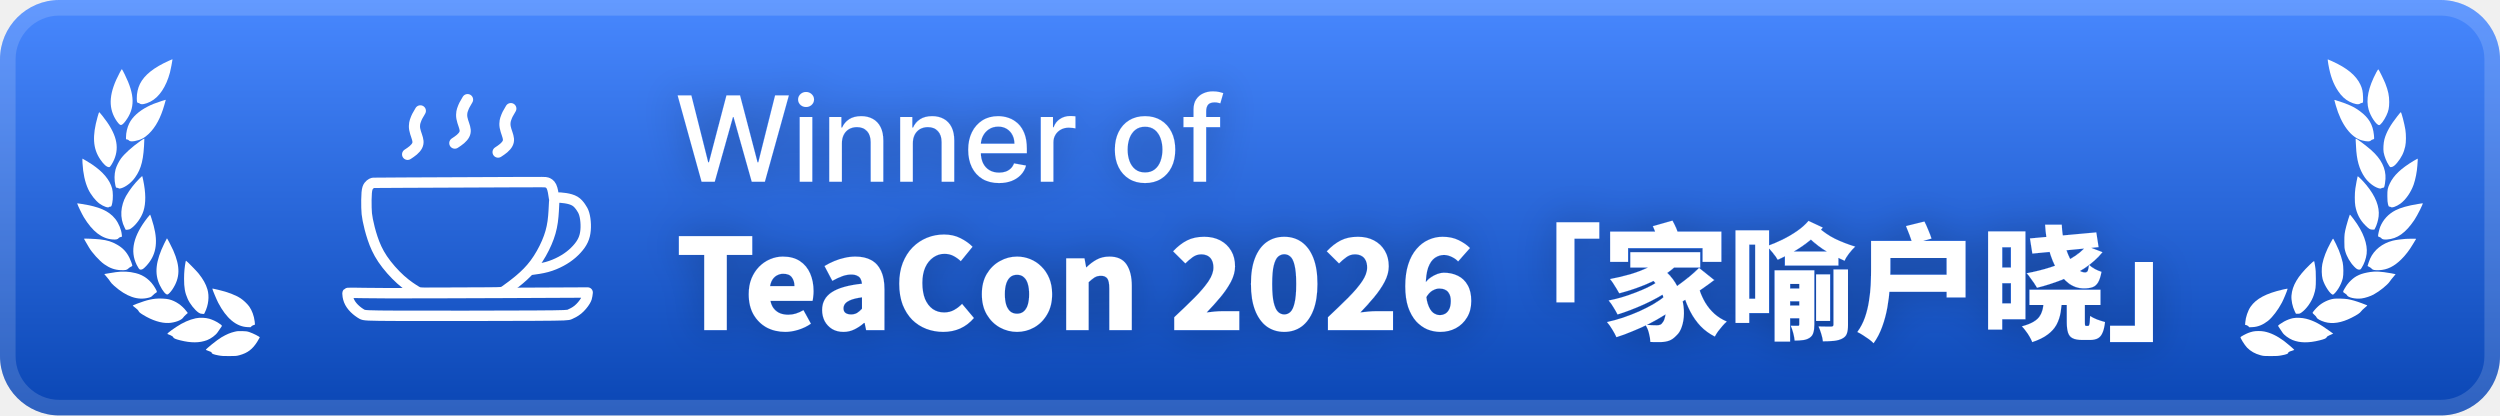
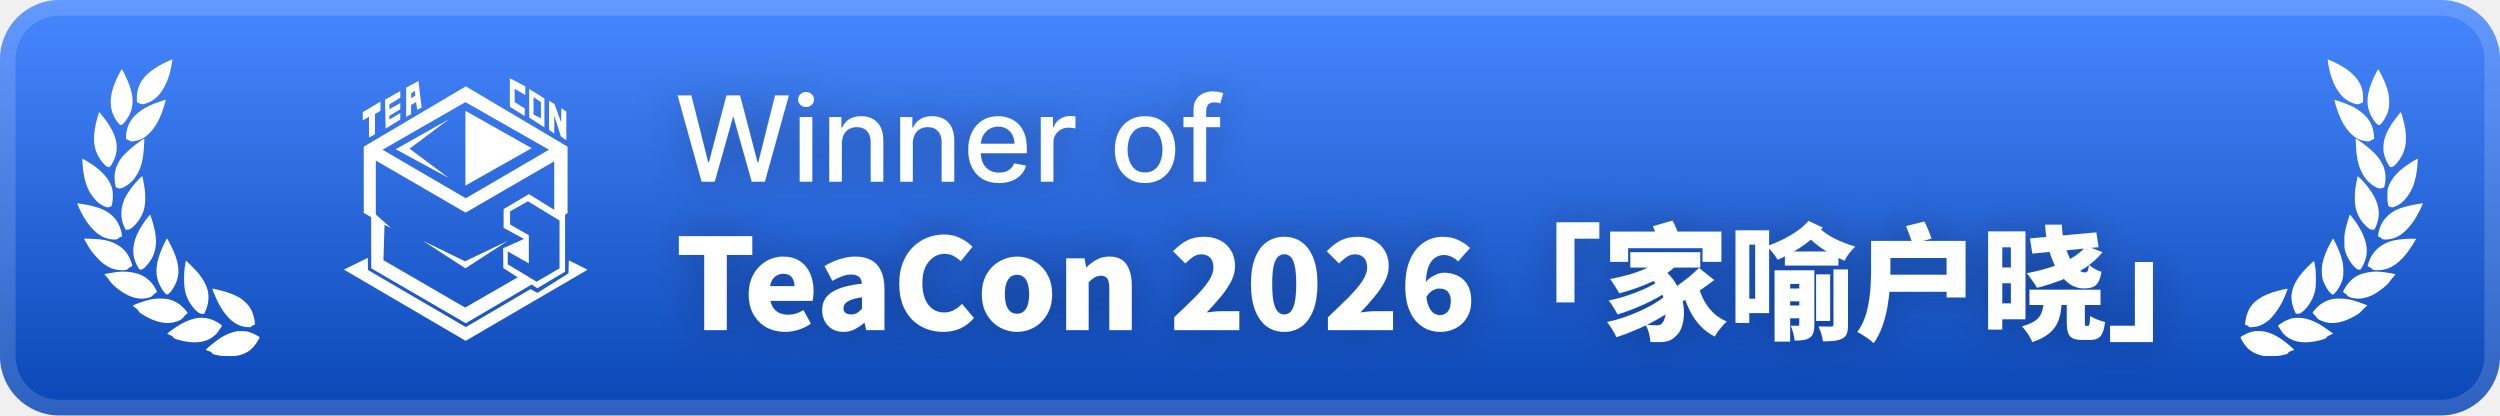
<svg xmlns="http://www.w3.org/2000/svg" width="337" height="56" viewBox="0 0 337 56" fill="none">
  <rect width="337" height="56" rx="8" fill="url(#paint0_linear_18_646)" />
  <rect x="1.05" y="1.05" width="334.9" height="53.9" rx="6.95" stroke="white" stroke-opacity="0.15" stroke-width="2.1" />
  <path d="M22.783 8.183C20.728 9.104 19.471 10.106 18.87 11.3C18.588 11.862 18.43 12.583 18.439 13.252C18.448 13.768 18.473 13.853 18.627 13.87C18.695 13.879 18.797 13.921 18.853 13.968C19.066 14.134 19.624 14.032 20.272 13.704C21.444 13.116 22.399 11.696 22.907 9.786C23.005 9.415 23.252 8.149 23.252 8.013C23.252 7.979 23.184 8.004 22.783 8.183Z" fill="white" />
  <path d="M16.137 9.799C14.73 12.438 14.551 14.348 15.561 16.053C15.809 16.471 16.099 16.812 16.244 16.846C16.401 16.888 16.619 16.722 16.913 16.326C18.226 14.578 18.196 12.805 16.802 10.008C16.614 9.629 16.444 9.317 16.427 9.317C16.41 9.317 16.278 9.535 16.137 9.799Z" fill="white" />
  <path d="M21.768 13.623C20.907 13.9 20.447 14.088 19.884 14.377C18.72 14.979 17.859 15.759 17.433 16.607C17.156 17.157 16.985 17.882 16.985 18.504V18.773L17.139 18.798C17.22 18.815 17.322 18.866 17.36 18.913C17.488 19.058 17.714 19.092 18.136 19.02C18.938 18.879 19.471 18.606 20.067 18.027C20.984 17.14 21.662 15.874 22.148 14.169C22.242 13.832 22.327 13.533 22.335 13.504C22.361 13.435 22.365 13.431 21.768 13.623Z" fill="white" />
  <path d="M13.157 15.742C12.415 18.355 12.522 20.034 13.52 21.497C13.976 22.17 14.389 22.532 14.696 22.532C14.794 22.532 14.845 22.481 15.012 22.221C15.123 22.055 15.289 21.744 15.378 21.535C16.15 19.749 15.681 17.971 13.831 15.648C13.596 15.354 13.387 15.115 13.37 15.115C13.349 15.115 13.251 15.396 13.157 15.742Z" fill="white" />
  <path d="M18.925 19.003C17.77 19.83 16.794 20.712 16.312 21.36C16.03 21.74 15.69 22.417 15.579 22.831C15.4 23.496 15.395 24.272 15.557 25.001C15.621 25.274 15.638 25.303 15.728 25.303C15.788 25.303 15.898 25.333 15.975 25.372C16.107 25.436 16.141 25.436 16.35 25.372C16.956 25.193 17.719 24.609 18.188 23.952C19.07 22.729 19.377 21.467 19.458 18.726C19.458 18.649 19.322 18.721 18.925 19.003Z" fill="white" />
  <path d="M11.12 21.966C11.192 23.351 11.452 24.557 11.887 25.495C12.232 26.237 12.884 27.068 13.426 27.456C13.954 27.836 14.607 28.062 14.705 27.904C14.717 27.878 14.786 27.861 14.854 27.861C15.007 27.861 15.037 27.81 15.135 27.35C15.25 26.817 15.238 25.87 15.114 25.41C14.803 24.255 13.895 23.168 12.399 22.157C12.079 21.944 11.149 21.381 11.115 21.381C11.102 21.381 11.102 21.646 11.12 21.966Z" fill="white" />
  <path d="M18.793 24.076C18.021 24.869 17.531 25.508 16.994 26.412C16.649 26.996 16.393 27.853 16.359 28.552C16.32 29.315 16.465 30.023 16.802 30.692L16.947 30.982L17.199 30.965C17.386 30.952 17.493 30.913 17.629 30.82C18.35 30.325 19.061 29.332 19.343 28.432C19.675 27.375 19.663 25.99 19.3 24.267C19.241 23.969 19.177 23.726 19.164 23.726C19.147 23.726 18.98 23.884 18.793 24.076Z" fill="white" />
  <path d="M10.433 27.495C10.476 27.682 11.06 28.889 11.294 29.272C12.475 31.216 13.737 32.184 15.22 32.282C15.66 32.312 15.886 32.256 15.988 32.103C16.022 32.047 16.133 31.983 16.248 31.954L16.444 31.898L16.414 31.613C16.354 30.943 15.992 30.082 15.536 29.507C14.671 28.424 13.375 27.853 10.941 27.482L10.412 27.405L10.433 27.495Z" fill="white" />
  <path d="M19.88 29.345C17.974 31.787 17.505 33.834 18.422 35.697C18.507 35.867 18.631 36.084 18.695 36.174C18.801 36.319 18.844 36.344 18.972 36.344C19.189 36.344 19.317 36.264 19.68 35.884C21.018 34.482 21.342 32.785 20.715 30.423C20.553 29.826 20.268 28.927 20.234 28.927C20.217 28.927 20.059 29.114 19.88 29.345Z" fill="white" />
  <path d="M22.169 32.772C20.976 35.198 20.788 36.899 21.547 38.455C21.922 39.23 22.361 39.755 22.583 39.695C22.715 39.661 22.996 39.371 23.226 39.034C24.288 37.449 24.322 35.961 23.35 33.744C23.141 33.267 22.544 32.124 22.506 32.124C22.497 32.124 22.348 32.418 22.169 32.772Z" fill="white" />
  <path d="M11.316 32.18C11.316 32.192 11.427 32.393 11.567 32.623C11.704 32.853 11.895 33.181 11.993 33.352C12.399 34.051 13.409 35.168 14.044 35.615C14.786 36.14 15.468 36.383 16.282 36.417C16.9 36.443 17.117 36.396 17.305 36.195C17.373 36.114 17.527 36.012 17.638 35.965C17.748 35.918 17.838 35.85 17.838 35.82C17.838 35.697 17.612 35.078 17.454 34.759C17.049 33.944 16.563 33.429 15.783 32.981C15.071 32.572 14.47 32.384 13.511 32.273C12.94 32.205 11.316 32.133 11.316 32.18Z" fill="white" />
  <path d="M25.025 35.266C24.885 35.965 24.816 36.69 24.812 37.559C24.808 38.783 24.931 39.469 25.302 40.296C25.601 40.965 26.266 41.801 26.769 42.142C26.939 42.261 27.033 42.291 27.246 42.304L27.511 42.321L27.613 42.117C28.103 41.145 28.239 39.942 27.962 39.009C27.749 38.288 27.387 37.64 26.76 36.856C26.483 36.507 25.145 35.151 25.081 35.151C25.064 35.151 25.038 35.202 25.025 35.266Z" fill="white" />
  <path d="M15.621 36.685C15.327 36.728 14.862 36.801 14.581 36.852C14.304 36.899 14.069 36.941 14.057 36.941C14.048 36.941 14.197 37.12 14.389 37.338C14.581 37.555 14.79 37.828 14.854 37.947C14.926 38.08 15.127 38.297 15.391 38.531C17.041 39.994 18.571 40.518 20.033 40.13C20.345 40.049 20.396 40.019 20.609 39.802C20.737 39.67 20.916 39.525 21.005 39.478C21.201 39.375 21.197 39.333 20.946 38.885C20.336 37.807 19.424 37.095 18.307 36.822C17.378 36.592 16.559 36.553 15.621 36.685Z" fill="white" />
  <path d="M28.623 38.919C28.623 39.022 29.203 40.407 29.412 40.808C30.503 42.905 31.842 44.022 33.338 44.094L33.769 44.112L33.901 43.984C33.978 43.911 34.105 43.839 34.186 43.822C34.267 43.809 34.348 43.779 34.357 43.758C34.37 43.741 34.357 43.545 34.331 43.327C34.242 42.581 33.969 41.844 33.594 41.315C33.359 40.983 32.818 40.467 32.46 40.232C31.765 39.772 30.712 39.367 29.433 39.069C28.709 38.902 28.623 38.885 28.623 38.919Z" fill="white" />
  <path d="M20.963 40.266C20.451 40.322 19.978 40.424 19.394 40.612C18.742 40.821 17.906 41.145 17.893 41.191C17.889 41.209 18.051 41.349 18.252 41.498C18.477 41.669 18.639 41.827 18.669 41.903C18.742 42.078 18.857 42.176 19.27 42.432C20.507 43.195 21.739 43.587 22.762 43.536C23.567 43.493 24.467 43.161 24.68 42.824C24.735 42.739 24.897 42.56 25.047 42.428L25.315 42.193L25.136 41.959C24.531 41.157 23.665 40.569 22.779 40.352C22.361 40.249 21.496 40.211 20.963 40.266Z" fill="white" />
  <path d="M26.385 42.905C25.524 43.089 24.659 43.472 23.75 44.078C22.77 44.734 22.408 45.041 22.617 45.041C22.642 45.041 22.8 45.105 22.975 45.186C23.201 45.288 23.303 45.365 23.341 45.45C23.422 45.616 23.614 45.702 24.296 45.876C25.754 46.243 26.884 46.234 27.903 45.855C28.431 45.655 29.079 45.177 29.331 44.798C29.42 44.666 29.595 44.414 29.719 44.235C29.987 43.864 30 43.907 29.497 43.57C29.096 43.302 28.678 43.11 28.218 42.969C27.698 42.816 26.948 42.79 26.385 42.905Z" fill="white" />
  <path d="M31.628 44.717C31.023 44.862 30.567 45.054 29.842 45.476C29.271 45.808 27.677 47.096 27.749 47.168C27.766 47.181 27.945 47.249 28.146 47.322C28.457 47.428 28.521 47.467 28.529 47.547C28.551 47.693 28.798 47.786 29.433 47.906C29.885 47.987 30.107 48.004 30.904 47.999C31.786 47.999 31.867 47.991 32.268 47.884C33.372 47.586 34.046 47.074 34.676 46.064C34.864 45.761 35.017 45.497 35.017 45.48C35.017 45.386 34.118 44.93 33.611 44.764C33.304 44.661 33.159 44.644 32.652 44.632C32.136 44.619 31.995 44.627 31.628 44.717Z" fill="white" />
-   <path d="M54.944 20.808C55.216 20.629 55.488 20.45 55.713 20.256C55.939 20.061 56.118 19.851 56.224 19.647C56.329 19.444 56.361 19.247 56.343 19.036C56.324 18.825 56.256 18.599 56.163 18.324C56.07 18.048 55.953 17.724 55.901 17.421C55.849 17.118 55.864 16.838 55.9 16.63C55.935 16.422 55.992 16.286 56.042 16.154C56.092 16.021 56.133 15.892 56.236 15.69C56.339 15.489 56.502 15.216 56.665 14.943" stroke="white" stroke-width="1.5" stroke-linecap="round" />
-   <path d="M67.14 20.506C67.412 20.327 67.684 20.148 67.909 19.953C68.135 19.759 68.314 19.548 68.419 19.345C68.525 19.142 68.557 18.945 68.538 18.734C68.52 18.523 68.451 18.297 68.359 18.021C68.266 17.746 68.148 17.421 68.097 17.119C68.045 16.816 68.06 16.535 68.095 16.328C68.131 16.119 68.188 15.984 68.238 15.852C68.287 15.719 68.329 15.59 68.432 15.388C68.534 15.187 68.698 14.914 68.861 14.64" stroke="white" stroke-width="1.5" stroke-linecap="round" />
-   <path d="M61.307 19.294C61.579 19.115 61.85 18.936 62.076 18.741C62.301 18.547 62.481 18.336 62.586 18.133C62.692 17.93 62.723 17.733 62.705 17.522C62.687 17.311 62.618 17.085 62.525 16.809C62.432 16.534 62.315 16.209 62.264 15.906C62.212 15.604 62.226 15.323 62.262 15.115C62.298 14.907 62.355 14.772 62.404 14.639C62.454 14.507 62.496 14.377 62.599 14.176C62.701 13.975 62.864 13.701 63.028 13.428" stroke="white" stroke-width="1.5" stroke-linecap="round" />
-   <path d="M78.891 39.432C78.565 39.434 57.682 39.544 52.279 39.523C46.877 39.502 46.839 39.402 46.839 39.554C46.839 39.706 46.877 40.11 47.026 40.497C47.175 40.884 47.435 41.255 47.77 41.585C48.104 41.915 48.498 42.195 48.791 42.356C49.084 42.517 49.268 42.555 53.849 42.57C58.431 42.584 67.409 42.574 71.941 42.55C76.474 42.527 76.561 42.489 76.815 42.375C77.07 42.261 77.493 42.071 77.894 41.743C78.295 41.416 78.675 40.95 78.886 40.594C79.098 40.238 79.128 40.063 79.163 39.836C79.198 39.609 79.206 39.535 79.217 39.431C79.217 39.431 79.217 39.431 78.891 39.432Z" stroke="white" stroke-width="1.4" stroke-linecap="round" stroke-linejoin="round" />
-   <path d="M74.69 26.733C74.603 26.12 74.516 25.507 74.338 25.141C74.16 24.774 73.891 24.656 73.71 24.596C73.528 24.537 73.434 24.536 69.588 24.553C65.742 24.569 58.145 24.603 54.317 24.62C50.489 24.637 50.43 24.639 50.359 24.645C50.288 24.652 50.205 24.663 50.088 24.725C49.971 24.786 49.821 24.897 49.697 25.063C49.574 25.229 49.48 25.443 49.432 25.978C49.384 26.513 49.382 27.365 49.398 27.987C49.413 28.609 49.447 29 49.575 29.651C49.702 30.302 49.924 31.211 50.228 32.121C50.533 33.031 50.921 33.941 51.575 34.914C52.23 35.888 53.152 36.926 54.012 37.696C54.873 38.466 55.672 38.968 56.087 39.219C56.502 39.47 56.534 39.47 58.402 39.464C60.27 39.458 63.974 39.447 65.841 39.435C67.709 39.423 67.741 39.411 68.142 39.125C68.543 38.84 69.314 38.281 70.044 37.665C70.774 37.049 71.462 36.377 72.091 35.53C72.72 34.684 73.29 33.663 73.702 32.706C74.115 31.749 74.366 30.871 74.504 29.89C74.642 28.909 74.666 27.817 74.702 27.251C74.738 26.685 74.785 26.637 75.042 26.627C75.3 26.616 75.766 26.643 76.229 26.715C76.692 26.788 77.151 26.907 77.499 27.116C77.847 27.326 78.085 27.627 78.282 27.909C78.48 28.191 78.638 28.454 78.753 28.843C78.868 29.233 78.941 29.747 78.957 30.259C78.974 30.771 78.935 31.28 78.823 31.733C78.711 32.186 78.527 32.583 78.239 32.995C77.95 33.406 77.559 33.831 77.123 34.208C76.686 34.586 76.205 34.916 75.637 35.221C75.07 35.526 74.415 35.806 73.713 35.996C73.011 36.186 72.261 36.287 71.511 36.387" stroke="white" stroke-width="1.4" stroke-linecap="round" />
+   <path d="M68.727 10.542V14.381L70.733 15.645V14.603L69.374 13.766V11.964L70.813 12.817V11.637L68.727 10.542Z" fill="white" />
+   <path d="M71.333 11.98V15.852L73.388 17.163V13.275L71.333 11.98ZM72.915 15.93L71.919 15.441V13.094L72.915 13.766V15.93Z" fill="white" />
+   <path d="M74.003 13.559V17.494L74.714 18.016V15.567L75.6 18.38L76.343 18.917V15.045L75.678 14.572L75.632 16.467L74.747 14.034L74.003 13.559Z" fill="white" />
+   <path d="M48.902 15.114L51.288 13.692V14.934L50.546 15.367V18.1L49.739 18.542V15.745L48.902 16.236V15.114Z" fill="white" />
+   <path d="M51.905 13.439L53.958 12.27V13.17L52.489 14.07V14.719L53.958 13.897V14.719L52.489 15.619V16.117L53.958 15.241V16.117L51.983 17.342L51.905 13.439Z" fill="white" />
+   <path d="M56.408 10.911L54.749 11.811V15.761L55.413 15.381V14.148L56.093 13.764L56.235 14.805L56.835 14.497L56.408 10.909V10.911ZM55.428 13.233V12.569L55.917 12.269L55.98 12.9L55.427 13.231L55.428 13.233Z" fill="white" />
+   <path d="M57.035 32.473L62.738 36.17L68.442 32.473L62.686 35.223L57.035 32.473Z" fill="white" />
+   <path d="M53.336 20.117L60.51 24.005L55.211 20.039L60.51 16.072L53.336 20.117Z" fill="white" />
+   <path d="M62.738 14.934V25.016L71.666 19.975L62.738 14.934Z" fill="white" />
+   <path d="M62.786 11.637L49.035 19.769V28.702L50.027 29.273L50.047 36.17L62.788 43.575L71.668 38.35L72.421 38.856L76.171 36.623V28.955L76.508 28.702V19.769L62.786 11.637ZM62.738 13.766L74.003 20.181L62.785 26.723L51.566 20.181L62.736 13.766H62.738ZM62.702 41.459L51.689 35.077L51.831 30.305L52.716 30.747L50.661 28.914V21.645L62.764 28.661L74.71 21.741V28.283L71.297 26.166L67.891 28.181L67.885 30.716L70.628 32.209L67.821 33.464L67.85 36.139L69.78 37.383L62.702 41.459ZM75.427 36.17L72.33 37.972L68.442 35.633V33.895L71.286 35.506V31.714L68.758 30.261V28.491L71.16 27.131L75.425 29.722V36.169L75.427 36.17Z" fill="white" />
+   <path d="M49.582 34.759L46.358 36.339L62.771 45.945L79.202 36.361L76.674 35.097L76.632 36.845L72.439 39.478L71.513 38.973L62.786 44.092L49.603 36.403L49.582 34.759Z" fill="white" />
  <g filter="url(#filter0_d_18_646)">
    <path d="M94.574 24.5L91.347 12.864H93.194L95.461 21.875H95.569L97.927 12.864H99.756L102.114 21.881H102.222L104.483 12.864H106.336L103.103 24.5H101.336L98.887 15.784H98.796L96.347 24.5H94.574ZM107.8 24.5V15.773H109.499V24.5H107.8ZM108.658 14.426C108.363 14.426 108.109 14.328 107.897 14.131C107.689 13.93 107.584 13.691 107.584 13.415C107.584 13.134 107.689 12.896 107.897 12.699C108.109 12.498 108.363 12.398 108.658 12.398C108.954 12.398 109.206 12.498 109.414 12.699C109.626 12.896 109.732 13.134 109.732 13.415C109.732 13.691 109.626 13.93 109.414 14.131C109.206 14.328 108.954 14.426 108.658 14.426ZM113.483 19.318V24.5H111.785V15.773H113.415V17.193H113.523C113.724 16.731 114.038 16.36 114.466 16.079C114.898 15.799 115.442 15.659 116.097 15.659C116.692 15.659 117.213 15.784 117.66 16.034C118.107 16.28 118.453 16.648 118.699 17.136C118.946 17.625 119.069 18.229 119.069 18.949V24.5H117.37V19.153C117.37 18.521 117.205 18.026 116.876 17.671C116.546 17.311 116.093 17.131 115.518 17.131C115.124 17.131 114.773 17.216 114.466 17.386C114.163 17.557 113.923 17.807 113.745 18.136C113.571 18.462 113.483 18.856 113.483 19.318ZM123.046 19.318V24.5H121.347V15.773H122.978V17.193H123.086C123.287 16.731 123.601 16.36 124.029 16.079C124.461 15.799 125.004 15.659 125.66 15.659C126.254 15.659 126.775 15.784 127.222 16.034C127.669 16.28 128.016 16.648 128.262 17.136C128.508 17.625 128.631 18.229 128.631 18.949V24.5H126.932V19.153C126.932 18.521 126.768 18.026 126.438 17.671C126.108 17.311 125.656 17.131 125.08 17.131C124.686 17.131 124.336 17.216 124.029 17.386C123.726 17.557 123.485 17.807 123.307 18.136C123.133 18.462 123.046 18.856 123.046 19.318ZM134.671 24.676C133.811 24.676 133.071 24.492 132.449 24.125C131.832 23.754 131.355 23.233 131.018 22.562C130.684 21.888 130.518 21.099 130.518 20.193C130.518 19.299 130.684 18.511 131.018 17.829C131.355 17.148 131.824 16.616 132.427 16.233C133.033 15.85 133.741 15.659 134.552 15.659C135.044 15.659 135.521 15.741 135.983 15.903C136.446 16.066 136.86 16.322 137.228 16.671C137.595 17.019 137.885 17.472 138.097 18.028C138.309 18.581 138.415 19.254 138.415 20.046V20.648H131.478V19.375H136.751C136.751 18.928 136.66 18.532 136.478 18.188C136.296 17.839 136.04 17.564 135.711 17.364C135.385 17.163 135.002 17.062 134.563 17.062C134.086 17.062 133.669 17.18 133.313 17.415C132.961 17.646 132.688 17.949 132.495 18.324C132.305 18.695 132.211 19.099 132.211 19.534V20.528C132.211 21.112 132.313 21.608 132.518 22.017C132.726 22.426 133.016 22.739 133.387 22.954C133.758 23.167 134.192 23.273 134.688 23.273C135.01 23.273 135.304 23.227 135.569 23.136C135.834 23.042 136.063 22.901 136.256 22.716C136.449 22.53 136.597 22.301 136.699 22.028L138.307 22.318C138.179 22.792 137.947 23.206 137.614 23.562C137.285 23.915 136.87 24.189 136.37 24.386C135.874 24.579 135.307 24.676 134.671 24.676ZM140.3 24.5V15.773H141.942V17.159H142.033C142.192 16.689 142.473 16.32 142.874 16.051C143.279 15.778 143.738 15.642 144.249 15.642C144.355 15.642 144.48 15.646 144.624 15.653C144.772 15.661 144.887 15.671 144.971 15.682V17.307C144.903 17.288 144.781 17.267 144.607 17.244C144.433 17.218 144.259 17.204 144.084 17.204C143.683 17.204 143.325 17.29 143.01 17.46C142.7 17.627 142.454 17.86 142.272 18.159C142.09 18.454 141.999 18.792 141.999 19.171V24.5H140.3ZM154.351 24.676C153.533 24.676 152.819 24.489 152.209 24.114C151.599 23.739 151.126 23.214 150.789 22.54C150.452 21.866 150.283 21.078 150.283 20.176C150.283 19.271 150.452 18.479 150.789 17.801C151.126 17.123 151.599 16.597 152.209 16.222C152.819 15.847 153.533 15.659 154.351 15.659C155.17 15.659 155.884 15.847 156.493 16.222C157.103 16.597 157.577 17.123 157.914 17.801C158.251 18.479 158.42 19.271 158.42 20.176C158.42 21.078 158.251 21.866 157.914 22.54C157.577 23.214 157.103 23.739 156.493 24.114C155.884 24.489 155.17 24.676 154.351 24.676ZM154.357 23.25C154.887 23.25 155.327 23.11 155.675 22.829C156.024 22.549 156.281 22.176 156.448 21.71C156.618 21.244 156.704 20.731 156.704 20.171C156.704 19.614 156.618 19.102 156.448 18.636C156.281 18.167 156.024 17.79 155.675 17.506C155.327 17.222 154.887 17.079 154.357 17.079C153.823 17.079 153.38 17.222 153.028 17.506C152.679 17.79 152.42 18.167 152.249 18.636C152.082 19.102 151.999 19.614 151.999 20.171C151.999 20.731 152.082 21.244 152.249 21.71C152.42 22.176 152.679 22.549 153.028 22.829C153.38 23.11 153.823 23.25 154.357 23.25ZM164.469 15.773V17.136H159.537V15.773H164.469ZM160.89 24.5V14.761C160.89 14.216 161.009 13.763 161.248 13.403C161.486 13.04 161.803 12.769 162.197 12.591C162.59 12.409 163.019 12.318 163.481 12.318C163.822 12.318 164.113 12.347 164.356 12.403C164.598 12.456 164.778 12.506 164.895 12.551L164.498 13.926C164.418 13.903 164.316 13.877 164.191 13.847C164.066 13.812 163.914 13.796 163.736 13.796C163.323 13.796 163.028 13.898 162.85 14.102C162.676 14.307 162.589 14.602 162.589 14.989V24.5H160.89Z" fill="white" />
    <path d="M94.928 44.5V34.368H91.511V31.835H101.405V34.368H97.971V44.5H94.928ZM105.858 44.738C104.929 44.738 104.09 44.54 103.342 44.143C102.605 43.735 102.016 43.151 101.574 42.392C101.143 41.633 100.928 40.72 100.928 39.655C100.928 38.873 101.053 38.17 101.302 37.547C101.563 36.924 101.908 36.391 102.339 35.949C102.781 35.507 103.274 35.173 103.818 34.946C104.373 34.708 104.94 34.589 105.518 34.589C106.447 34.589 107.218 34.793 107.83 35.201C108.442 35.609 108.901 36.164 109.207 36.867C109.513 37.57 109.666 38.363 109.666 39.247C109.666 39.519 109.649 39.774 109.615 40.012C109.592 40.25 109.564 40.431 109.53 40.556H103.852C103.943 40.998 104.101 41.355 104.328 41.627C104.555 41.899 104.832 42.103 105.161 42.239C105.49 42.364 105.858 42.426 106.266 42.426C106.617 42.426 106.957 42.375 107.286 42.273C107.615 42.171 107.955 42.018 108.306 41.814L109.309 43.633C108.81 43.984 108.249 44.256 107.626 44.449C107.014 44.642 106.425 44.738 105.858 44.738ZM103.801 38.567H107.099C107.099 38.091 106.98 37.694 106.742 37.377C106.515 37.06 106.124 36.901 105.569 36.901C105.297 36.901 105.036 36.963 104.787 37.088C104.549 37.201 104.339 37.383 104.158 37.632C103.988 37.87 103.869 38.182 103.801 38.567ZM113.698 44.738C113.109 44.738 112.599 44.608 112.168 44.347C111.738 44.075 111.403 43.718 111.165 43.276C110.939 42.823 110.825 42.33 110.825 41.797C110.825 40.777 111.25 39.984 112.1 39.417C112.95 38.839 114.316 38.448 116.197 38.244C116.175 37.983 116.112 37.762 116.01 37.581C115.908 37.388 115.75 37.247 115.534 37.156C115.33 37.054 115.064 37.003 114.735 37.003C114.35 37.003 113.953 37.077 113.545 37.224C113.137 37.371 112.69 37.581 112.202 37.853L111.148 35.864C111.579 35.603 112.015 35.382 112.457 35.201C112.911 35.008 113.375 34.861 113.851 34.759C114.327 34.646 114.815 34.589 115.313 34.589C116.152 34.589 116.86 34.748 117.438 35.065C118.016 35.382 118.458 35.87 118.764 36.527C119.07 37.173 119.223 38 119.223 39.009V44.5H116.758L116.554 43.531H116.469C116.073 43.882 115.642 44.171 115.177 44.398C114.724 44.625 114.231 44.738 113.698 44.738ZM114.735 42.392C115.041 42.392 115.308 42.324 115.534 42.188C115.761 42.052 115.982 41.865 116.197 41.627V40.08C115.574 40.159 115.075 40.273 114.701 40.42C114.339 40.567 114.078 40.737 113.919 40.93C113.772 41.123 113.698 41.332 113.698 41.559C113.698 41.842 113.789 42.052 113.97 42.188C114.163 42.324 114.418 42.392 114.735 42.392ZM127.153 44.738C126.348 44.738 125.589 44.602 124.875 44.33C124.161 44.058 123.526 43.65 122.971 43.106C122.427 42.551 121.996 41.871 121.679 41.066C121.373 40.25 121.22 39.309 121.22 38.244C121.22 37.19 121.379 36.255 121.696 35.439C122.025 34.612 122.467 33.915 123.022 33.348C123.589 32.781 124.235 32.351 124.96 32.056C125.685 31.761 126.45 31.614 127.255 31.614C128.082 31.614 128.819 31.778 129.465 32.107C130.122 32.436 130.666 32.821 131.097 33.263L129.516 35.201C129.199 34.906 128.864 34.668 128.513 34.487C128.162 34.306 127.759 34.215 127.306 34.215C126.762 34.215 126.263 34.374 125.81 34.691C125.357 34.997 124.994 35.445 124.722 36.034C124.461 36.612 124.331 37.315 124.331 38.142C124.331 38.981 124.45 39.7 124.688 40.301C124.937 40.89 125.283 41.344 125.725 41.661C126.167 41.967 126.683 42.12 127.272 42.12C127.782 42.12 128.235 42.007 128.632 41.78C129.04 41.553 129.391 41.281 129.686 40.964L131.284 42.868C130.751 43.491 130.134 43.962 129.431 44.279C128.74 44.585 127.98 44.738 127.153 44.738ZM137.098 44.738C136.282 44.738 135.511 44.54 134.786 44.143C134.06 43.735 133.471 43.151 133.018 42.392C132.576 41.633 132.355 40.72 132.355 39.655C132.355 38.59 132.576 37.683 133.018 36.935C133.471 36.176 134.06 35.598 134.786 35.201C135.511 34.793 136.282 34.589 137.098 34.589C137.71 34.589 138.299 34.702 138.866 34.929C139.432 35.156 139.937 35.49 140.379 35.932C140.821 36.363 141.172 36.89 141.433 37.513C141.693 38.136 141.824 38.85 141.824 39.655C141.824 40.72 141.597 41.633 141.144 42.392C140.702 43.151 140.118 43.735 139.393 44.143C138.679 44.54 137.914 44.738 137.098 44.738ZM137.098 42.29C137.472 42.29 137.778 42.182 138.016 41.967C138.265 41.752 138.446 41.446 138.56 41.049C138.673 40.652 138.73 40.188 138.73 39.655C138.73 39.122 138.673 38.663 138.56 38.278C138.446 37.881 138.265 37.575 138.016 37.36C137.778 37.145 137.472 37.037 137.098 37.037C136.724 37.037 136.412 37.145 136.163 37.36C135.925 37.575 135.743 37.881 135.619 38.278C135.505 38.663 135.449 39.122 135.449 39.655C135.449 40.188 135.505 40.652 135.619 41.049C135.743 41.446 135.925 41.752 136.163 41.967C136.412 42.182 136.724 42.29 137.098 42.29ZM143.723 44.5V34.827H146.188L146.409 36.034H146.46C146.857 35.637 147.304 35.297 147.803 35.014C148.313 34.731 148.897 34.589 149.554 34.589C150.608 34.589 151.373 34.94 151.849 35.643C152.325 36.346 152.563 37.303 152.563 38.516V44.5H149.537V38.89C149.537 38.221 149.446 37.768 149.265 37.53C149.084 37.292 148.8 37.173 148.415 37.173C148.075 37.173 147.786 37.247 147.548 37.394C147.31 37.541 147.044 37.757 146.749 38.04V44.5H143.723ZM158.287 44.5V42.766C159.307 41.814 160.214 40.941 161.007 40.148C161.812 39.343 162.441 38.607 162.894 37.938C163.348 37.269 163.574 36.646 163.574 36.068C163.574 35.671 163.506 35.343 163.37 35.082C163.246 34.821 163.059 34.623 162.809 34.487C162.56 34.351 162.265 34.283 161.925 34.283C161.495 34.283 161.104 34.413 160.752 34.674C160.412 34.923 160.089 35.201 159.783 35.507L158.134 33.875C158.758 33.218 159.387 32.73 160.021 32.413C160.667 32.084 161.438 31.92 162.333 31.92C163.149 31.92 163.869 32.084 164.492 32.413C165.116 32.742 165.603 33.206 165.954 33.807C166.306 34.396 166.481 35.093 166.481 35.898C166.481 36.578 166.294 37.275 165.92 37.989C165.546 38.692 165.065 39.394 164.475 40.097C163.897 40.788 163.291 41.463 162.656 42.12C162.974 42.075 163.325 42.035 163.71 42.001C164.107 41.967 164.447 41.95 164.73 41.95H167.059V44.5H158.287ZM173.118 44.738C172.222 44.738 171.435 44.494 170.755 44.007C170.086 43.508 169.565 42.783 169.191 41.831C168.817 40.868 168.63 39.683 168.63 38.278C168.63 36.873 168.817 35.7 169.191 34.759C169.565 33.818 170.086 33.11 170.755 32.634C171.435 32.158 172.222 31.92 173.118 31.92C174.013 31.92 174.795 32.158 175.464 32.634C176.132 33.11 176.654 33.818 177.028 34.759C177.402 35.7 177.589 36.873 177.589 38.278C177.589 39.683 177.402 40.868 177.028 41.831C176.654 42.783 176.132 43.508 175.464 44.007C174.795 44.494 174.013 44.738 173.118 44.738ZM173.118 42.392C173.424 42.392 173.696 42.284 173.934 42.069C174.183 41.842 174.376 41.434 174.512 40.845C174.659 40.244 174.733 39.389 174.733 38.278C174.733 37.167 174.659 36.323 174.512 35.745C174.376 35.167 174.183 34.776 173.934 34.572C173.696 34.368 173.424 34.266 173.118 34.266C172.823 34.266 172.551 34.368 172.302 34.572C172.052 34.776 171.854 35.167 171.707 35.745C171.559 36.323 171.486 37.167 171.486 38.278C171.486 39.389 171.559 40.244 171.707 40.845C171.854 41.434 172.052 41.842 172.302 42.069C172.551 42.284 172.823 42.392 173.118 42.392ZM179.006 44.5V42.766C180.026 41.814 180.933 40.941 181.726 40.148C182.531 39.343 183.16 38.607 183.613 37.938C184.066 37.269 184.293 36.646 184.293 36.068C184.293 35.671 184.225 35.343 184.089 35.082C183.964 34.821 183.777 34.623 183.528 34.487C183.279 34.351 182.984 34.283 182.644 34.283C182.213 34.283 181.822 34.413 181.471 34.674C181.131 34.923 180.808 35.201 180.502 35.507L178.853 33.875C179.476 33.218 180.105 32.73 180.74 32.413C181.386 32.084 182.157 31.92 183.052 31.92C183.868 31.92 184.588 32.084 185.211 32.413C185.834 32.742 186.322 33.206 186.673 33.807C187.024 34.396 187.2 35.093 187.2 35.898C187.2 36.578 187.013 37.275 186.639 37.989C186.265 38.692 185.783 39.394 185.194 40.097C184.616 40.788 184.01 41.463 183.375 42.12C183.692 42.075 184.044 42.035 184.429 42.001C184.826 41.967 185.166 41.95 185.449 41.95H187.778V44.5H179.006ZM194.159 44.738C193.559 44.738 192.975 44.625 192.408 44.398C191.853 44.16 191.349 43.797 190.895 43.31C190.453 42.811 190.096 42.177 189.824 41.406C189.564 40.624 189.433 39.683 189.433 38.584C189.433 37.439 189.569 36.453 189.841 35.626C190.113 34.787 190.487 34.096 190.963 33.552C191.439 32.997 191.978 32.589 192.578 32.328C193.179 32.056 193.802 31.92 194.448 31.92C195.287 31.92 196.012 32.073 196.624 32.379C197.248 32.685 197.758 33.036 198.154 33.433L196.556 35.235C196.352 35.008 196.075 34.81 195.723 34.64C195.372 34.459 195.015 34.368 194.652 34.368C194.199 34.368 193.785 34.498 193.411 34.759C193.037 35.02 192.737 35.456 192.51 36.068C192.295 36.68 192.187 37.519 192.187 38.584C192.187 39.604 192.278 40.397 192.459 40.964C192.652 41.531 192.89 41.927 193.173 42.154C193.468 42.369 193.768 42.477 194.074 42.477C194.346 42.477 194.596 42.415 194.822 42.29C195.049 42.154 195.23 41.95 195.366 41.678C195.502 41.395 195.57 41.026 195.57 40.573C195.57 40.142 195.497 39.808 195.349 39.57C195.213 39.321 195.026 39.145 194.788 39.043C194.562 38.941 194.307 38.89 194.023 38.89C193.717 38.89 193.4 38.986 193.071 39.179C192.754 39.36 192.465 39.689 192.204 40.165L192.068 38.21C192.284 37.904 192.539 37.643 192.833 37.428C193.139 37.213 193.451 37.048 193.768 36.935C194.086 36.822 194.369 36.765 194.618 36.765C195.321 36.765 195.95 36.901 196.505 37.173C197.072 37.445 197.514 37.864 197.831 38.431C198.16 38.986 198.324 39.7 198.324 40.573C198.324 41.434 198.132 42.177 197.746 42.8C197.372 43.423 196.868 43.905 196.233 44.245C195.61 44.574 194.919 44.738 194.159 44.738ZM209.806 29.965H215.586V32.175H212.237V40.76H209.806V29.965ZM217.048 31.223H232.042V35.303H229.509V33.45H219.462V35.303H217.048V31.223ZM219.768 33.994H229.186V36.068H219.768V33.994ZM222.267 37.309L224.171 36.289C224.851 36.822 225.4 37.428 225.82 38.108C226.239 38.788 226.539 39.485 226.721 40.199C226.913 40.913 227.004 41.604 226.993 42.273C226.981 42.93 226.885 43.52 226.704 44.041C226.534 44.551 226.296 44.942 225.99 45.214C225.672 45.554 225.349 45.786 225.021 45.911C224.692 46.036 224.29 46.104 223.814 46.115C223.621 46.126 223.406 46.126 223.168 46.115C222.941 46.115 222.709 46.109 222.471 46.098C222.459 45.758 222.397 45.367 222.284 44.925C222.182 44.494 222.017 44.109 221.791 43.769C222.097 43.803 222.374 43.826 222.624 43.837C222.884 43.848 223.122 43.854 223.338 43.854C223.53 43.854 223.689 43.826 223.814 43.769C223.95 43.712 224.069 43.593 224.171 43.412C224.295 43.265 224.392 43.027 224.46 42.698C224.539 42.369 224.562 41.99 224.528 41.559C224.505 41.117 224.414 40.647 224.256 40.148C224.108 39.649 223.87 39.156 223.542 38.669C223.224 38.182 222.799 37.728 222.267 37.309ZM224.137 34.725L226.177 35.575C225.565 36.21 224.828 36.782 223.967 37.292C223.105 37.791 222.182 38.227 221.196 38.601C220.221 38.975 219.246 39.287 218.272 39.536C218.192 39.377 218.079 39.179 217.932 38.941C217.784 38.692 217.631 38.448 217.473 38.21C217.314 37.961 217.167 37.762 217.031 37.615C217.96 37.445 218.878 37.23 219.785 36.969C220.691 36.697 221.524 36.374 222.284 36C223.043 35.615 223.661 35.19 224.137 34.725ZM223.338 38.057L224.885 39.213C224.465 39.508 223.978 39.808 223.423 40.114C222.879 40.42 222.295 40.715 221.672 40.998C221.048 41.281 220.425 41.542 219.802 41.78C219.19 42.018 218.606 42.222 218.051 42.392C217.915 42.12 217.733 41.803 217.507 41.44C217.291 41.066 217.07 40.754 216.844 40.505C217.388 40.403 217.96 40.267 218.561 40.097C219.173 39.916 219.773 39.712 220.363 39.485C220.963 39.258 221.519 39.026 222.029 38.788C222.55 38.539 222.986 38.295 223.338 38.057ZM224.375 39.961L226.058 41.236C225.57 41.655 225.004 42.069 224.358 42.477C223.712 42.885 223.02 43.276 222.284 43.65C221.558 44.013 220.816 44.347 220.057 44.653C219.309 44.97 218.589 45.237 217.898 45.452C217.762 45.146 217.575 44.8 217.337 44.415C217.099 44.018 216.861 43.684 216.623 43.412C217.314 43.265 218.022 43.072 218.748 42.834C219.484 42.585 220.204 42.307 220.907 42.001C221.609 41.684 222.261 41.355 222.862 41.015C223.462 40.664 223.967 40.312 224.375 39.961ZM229.084 39.06C229.288 39.683 229.554 40.273 229.883 40.828C230.223 41.383 230.631 41.876 231.107 42.307C231.594 42.738 232.149 43.083 232.773 43.344C232.591 43.491 232.399 43.684 232.195 43.922C231.991 44.16 231.792 44.404 231.6 44.653C231.418 44.914 231.271 45.152 231.158 45.367C230.421 44.993 229.781 44.523 229.237 43.956C228.704 43.389 228.245 42.738 227.86 42.001C227.474 41.253 227.151 40.437 226.891 39.553L229.084 39.06ZM229.033 36.119L231.073 37.751C230.551 38.148 229.996 38.55 229.407 38.958C228.829 39.355 228.256 39.734 227.69 40.097C227.123 40.448 226.59 40.754 226.092 41.015L224.494 39.587C224.981 39.304 225.497 38.969 226.041 38.584C226.596 38.187 227.134 37.779 227.656 37.36C228.188 36.929 228.647 36.516 229.033 36.119ZM222.811 30.492L225.446 29.744C225.627 30.061 225.803 30.418 225.973 30.815C226.143 31.212 226.256 31.557 226.313 31.852L223.525 32.685C223.479 32.39 223.389 32.039 223.253 31.631C223.117 31.212 222.969 30.832 222.811 30.492ZM235.357 31.053H238.468V42.205H235.357V40.267H236.598V32.974H235.357V31.053ZM233.946 31.053H235.799V43.531H233.946V31.053ZM240.61 33.909H247.818V35.796H240.61V33.909ZM239.216 36.442H243.177V38.278H241.307V46.047H239.216V36.442ZM242.548 36.442H244.571V43.752C244.571 44.194 244.525 44.557 244.435 44.84C244.355 45.135 244.185 45.367 243.925 45.537C243.664 45.707 243.369 45.809 243.041 45.843C242.723 45.888 242.349 45.911 241.919 45.911C241.896 45.616 241.834 45.276 241.732 44.891C241.63 44.506 241.516 44.177 241.392 43.905C241.584 43.916 241.771 43.922 241.953 43.922C242.145 43.922 242.276 43.922 242.344 43.922C242.423 43.922 242.474 43.911 242.497 43.888C242.531 43.854 242.548 43.797 242.548 43.718V36.442ZM240.644 38.89H243.568V40.607H240.644V38.89ZM240.644 41.185H243.568V42.902H240.644V41.185ZM244.809 36.986H246.696V43.259H244.809V36.986ZM247.155 36.323H249.11V43.803C249.11 44.29 249.059 44.676 248.957 44.959C248.855 45.254 248.645 45.48 248.328 45.639C248.022 45.798 247.653 45.9 247.223 45.945C246.792 45.99 246.293 46.013 245.727 46.013C245.704 45.718 245.63 45.378 245.506 44.993C245.392 44.619 245.273 44.29 245.149 44.007C245.511 44.018 245.857 44.024 246.186 44.024C246.514 44.024 246.741 44.024 246.866 44.024C247.058 44.024 247.155 43.939 247.155 43.769V36.323ZM243.789 29.778L245.71 30.679C245.2 31.302 244.61 31.886 243.942 32.43C243.284 32.963 242.587 33.444 241.851 33.875C241.114 34.306 240.377 34.685 239.641 35.014C239.482 34.731 239.261 34.419 238.978 34.079C238.706 33.739 238.434 33.444 238.162 33.195C238.842 32.957 239.533 32.668 240.236 32.328C240.95 31.977 241.618 31.586 242.242 31.155C242.865 30.724 243.381 30.265 243.789 29.778ZM244.996 30.56C245.732 31.229 246.52 31.773 247.359 32.192C248.209 32.6 249.115 32.951 250.079 33.246C249.807 33.495 249.535 33.796 249.263 34.147C248.991 34.487 248.787 34.821 248.651 35.15C247.608 34.685 246.639 34.164 245.744 33.586C244.86 32.997 243.998 32.254 243.16 31.359L244.996 30.56ZM252.221 32.481H254.822V36.442C254.822 37.156 254.793 37.944 254.737 38.805C254.68 39.666 254.572 40.545 254.414 41.44C254.255 42.335 254.023 43.202 253.717 44.041C253.422 44.868 253.037 45.611 252.561 46.268C252.413 46.109 252.204 45.928 251.932 45.724C251.66 45.531 251.382 45.344 251.099 45.163C250.815 44.982 250.572 44.846 250.368 44.755C250.798 44.166 251.138 43.52 251.388 42.817C251.637 42.103 251.818 41.372 251.932 40.624C252.056 39.876 252.136 39.145 252.17 38.431C252.204 37.717 252.221 37.054 252.221 36.442V32.481ZM256.93 30.475L259.412 29.863C259.593 30.214 259.769 30.605 259.939 31.036C260.12 31.455 260.262 31.829 260.364 32.158L257.797 32.889C257.717 32.56 257.593 32.169 257.423 31.716C257.253 31.263 257.088 30.849 256.93 30.475ZM253.853 32.481H264.954V40.097H262.404V34.776H253.853V32.481ZM253.921 37.037H263.645V39.332H253.921V37.037ZM269.221 31.189H273.029V43.038H269.221V40.896H271.074V33.331H269.221V31.189ZM269.289 36.068H271.669V38.176H269.289V36.068ZM267.997 31.189H269.901V44.432H267.997V31.189ZM273.641 32.141L282.583 31.325L282.889 33.314L273.964 34.181L273.641 32.141ZM275.681 30.288H277.925C277.959 31.138 278.072 31.954 278.265 32.736C278.457 33.507 278.701 34.192 278.996 34.793C279.302 35.394 279.63 35.87 279.982 36.221C280.333 36.561 280.69 36.731 281.053 36.731C281.234 36.731 281.359 36.663 281.427 36.527C281.495 36.38 281.551 36.108 281.597 35.711C281.823 35.915 282.09 36.102 282.396 36.272C282.702 36.431 282.996 36.555 283.28 36.646C283.166 37.258 283.013 37.728 282.821 38.057C282.639 38.374 282.396 38.59 282.09 38.703C281.784 38.816 281.393 38.873 280.917 38.873C280.18 38.873 279.506 38.652 278.894 38.21C278.282 37.757 277.749 37.139 277.296 36.357C276.842 35.564 276.474 34.651 276.191 33.62C275.919 32.589 275.749 31.478 275.681 30.288ZM281.24 33.161L283.416 33.994C282.758 34.799 281.959 35.513 281.019 36.136C280.078 36.748 279.052 37.275 277.942 37.717C276.842 38.148 275.726 38.505 274.593 38.788C274.502 38.618 274.372 38.408 274.202 38.159C274.032 37.91 273.856 37.666 273.675 37.428C273.505 37.179 273.346 36.98 273.199 36.833C274.309 36.629 275.38 36.363 276.412 36.034C277.443 35.705 278.378 35.303 279.217 34.827C280.055 34.34 280.73 33.784 281.24 33.161ZM273.573 39.06H283.144V41.117H273.573V39.06ZM278.605 40.046H281.036V43.395C281.036 43.644 281.047 43.797 281.07 43.854C281.092 43.911 281.143 43.939 281.223 43.939C281.245 43.939 281.268 43.939 281.291 43.939C281.325 43.939 281.359 43.939 281.393 43.939C281.427 43.939 281.449 43.939 281.461 43.939C281.529 43.939 281.58 43.905 281.614 43.837C281.648 43.769 281.676 43.639 281.699 43.446C281.721 43.242 281.738 42.959 281.75 42.596C281.976 42.755 282.288 42.913 282.685 43.072C283.093 43.219 283.45 43.333 283.756 43.412C283.688 44.024 283.574 44.506 283.416 44.857C283.268 45.208 283.059 45.458 282.787 45.605C282.515 45.752 282.163 45.826 281.733 45.826C281.653 45.826 281.568 45.826 281.478 45.826C281.398 45.826 281.313 45.826 281.223 45.826C281.143 45.826 281.058 45.826 280.968 45.826C280.888 45.826 280.803 45.826 280.713 45.826C280.135 45.826 279.693 45.747 279.387 45.588C279.092 45.441 278.888 45.191 278.775 44.84C278.661 44.489 278.605 44.013 278.605 43.412V40.046ZM275.545 40.029H277.976C277.942 40.777 277.874 41.463 277.772 42.086C277.67 42.698 277.483 43.259 277.211 43.769C276.939 44.268 276.542 44.71 276.021 45.095C275.499 45.492 274.808 45.832 273.947 46.115C273.867 45.9 273.748 45.656 273.59 45.384C273.442 45.123 273.272 44.868 273.08 44.619C272.898 44.37 272.723 44.16 272.553 43.99C273.233 43.809 273.765 43.599 274.151 43.361C274.547 43.123 274.836 42.845 275.018 42.528C275.21 42.199 275.341 41.831 275.409 41.423C275.477 41.015 275.522 40.55 275.545 40.029ZM290.216 46.115H284.436V43.905H287.785V35.32H290.216V46.115Z" fill="white" />
  </g>
  <path d="M313.861 8.669C314.134 10.229 314.522 11.299 315.187 12.288C315.634 12.957 316.129 13.418 316.713 13.708C317.369 14.04 317.919 14.138 318.137 13.968C318.196 13.921 318.29 13.882 318.35 13.882C318.546 13.882 318.563 13.81 318.537 13.085C318.516 12.326 318.439 11.969 318.192 11.427C317.608 10.174 316.393 9.164 314.339 8.239C314.049 8.107 313.797 8 313.78 8C313.763 8 313.797 8.303 313.861 8.669Z" fill="white" />
  <path d="M320.327 9.756C319.249 11.785 318.904 13.456 319.296 14.794C319.564 15.724 320.344 16.866 320.703 16.866C320.903 16.866 321.355 16.269 321.687 15.566C321.977 14.957 322.062 14.543 322.067 13.755C322.067 12.902 321.93 12.25 321.551 11.274C321.376 10.818 320.694 9.428 320.617 9.364C320.575 9.33 320.506 9.424 320.327 9.756Z" fill="white" />
  <path d="M314.671 13.486C314.671 13.503 314.756 13.827 314.863 14.202C315.596 16.781 316.922 18.546 318.405 18.929C319.091 19.104 319.467 19.1 319.624 18.916C319.663 18.87 319.765 18.818 319.85 18.801C319.935 18.789 320.016 18.746 320.029 18.712C320.042 18.682 320.029 18.448 320.004 18.192C319.859 16.789 319.322 15.882 318.115 14.986C317.297 14.377 316.466 14.006 314.769 13.482C314.714 13.465 314.671 13.465 314.671 13.486Z" fill="white" />
  <path d="M323.175 15.651C322.216 16.87 321.683 17.812 321.423 18.763C321.291 19.236 321.24 20.127 321.316 20.541C321.427 21.133 321.704 21.815 322.037 22.318C322.182 22.54 322.19 22.544 322.352 22.523C322.591 22.488 322.813 22.326 323.119 21.96C323.708 21.252 324.044 20.575 324.228 19.722C324.347 19.185 324.351 18.154 324.245 17.484C324.108 16.64 323.712 15.118 323.627 15.118C323.605 15.118 323.405 15.357 323.175 15.651Z" fill="white" />
  <path d="M317.544 18.899C317.557 19.015 317.578 19.381 317.591 19.722C317.668 21.564 318.017 22.804 318.767 23.904C319.232 24.581 320.004 25.191 320.634 25.374C320.843 25.438 320.877 25.438 321.01 25.374C321.086 25.336 321.197 25.306 321.253 25.306C321.312 25.306 321.368 25.272 321.385 25.229C321.457 25.038 321.542 24.517 321.564 24.113C321.636 22.71 320.993 21.419 319.624 20.221C318.878 19.569 317.706 18.699 317.578 18.699C317.54 18.699 317.531 18.755 317.544 18.899Z" fill="white" />
  <path d="M325.404 21.657C323.665 22.697 322.676 23.631 322.148 24.731C321.849 25.361 321.811 25.553 321.815 26.436C321.82 27.045 321.837 27.267 321.9 27.523C321.977 27.825 321.99 27.842 322.109 27.855C322.182 27.864 322.254 27.889 322.28 27.91C322.425 28.051 323.03 27.838 323.559 27.463C324.279 26.947 324.995 25.924 325.362 24.88C325.609 24.164 325.809 23.145 325.86 22.322C325.873 22.101 325.895 21.798 325.907 21.649C325.916 21.504 325.912 21.384 325.895 21.384C325.877 21.384 325.656 21.508 325.404 21.657Z" fill="white" />
  <path d="M317.808 23.776C317.761 23.916 317.57 24.939 317.501 25.413C317.403 26.095 317.403 27.237 317.497 27.761C317.685 28.801 318.115 29.645 318.827 30.357C319.321 30.856 319.483 30.954 319.803 30.954H320.063L320.178 30.741C320.379 30.378 320.587 29.667 320.643 29.159C320.783 27.864 320.229 26.453 318.976 24.931C318.486 24.338 317.838 23.691 317.808 23.776Z" fill="white" />
  <path d="M325.933 27.501C324.603 27.714 323.58 28.004 322.911 28.349C321.956 28.844 321.257 29.599 320.86 30.553C320.72 30.89 320.528 31.742 320.566 31.849C320.579 31.879 320.669 31.93 320.758 31.956C320.856 31.981 320.958 32.045 320.997 32.101C321.099 32.258 321.321 32.314 321.764 32.284C323.158 32.19 324.275 31.397 325.443 29.671C325.877 29.023 326.696 27.386 326.576 27.399C326.559 27.403 326.27 27.446 325.933 27.501Z" fill="white" />
  <path d="M316.747 28.955C316.7 29.04 316.376 30.089 316.278 30.485C316.039 31.427 316.014 31.632 316.018 32.552C316.018 33.362 316.027 33.456 316.133 33.844C316.329 34.569 316.794 35.379 317.348 35.945C317.646 36.252 317.804 36.346 318.017 36.346C318.175 36.346 318.2 36.329 318.333 36.129C318.686 35.587 318.938 34.888 319.023 34.219C319.181 32.923 318.571 31.265 317.31 29.59C316.883 29.019 316.781 28.904 316.747 28.955Z" fill="white" />
  <path d="M314.155 32.731C313.571 33.814 313.235 34.692 313.051 35.583C312.928 36.167 312.949 37.126 313.09 37.625C313.341 38.511 314.143 39.714 314.475 39.714C314.59 39.714 314.965 39.3 315.221 38.882C315.49 38.456 315.711 37.932 315.814 37.489C315.92 37.02 315.907 35.903 315.792 35.366C315.681 34.876 315.481 34.236 315.281 33.746C315.114 33.337 314.62 32.314 314.535 32.199C314.484 32.135 314.441 32.194 314.155 32.731Z" fill="white" />
  <path d="M324.304 32.199C323.746 32.233 322.932 32.344 322.544 32.442C321.129 32.804 320.025 33.682 319.488 34.876C319.385 35.106 319.147 35.792 319.147 35.86C319.147 35.869 319.249 35.924 319.373 35.98C319.492 36.035 319.637 36.137 319.688 36.206C319.82 36.393 320.097 36.448 320.72 36.419C321.815 36.367 322.732 35.916 323.712 34.944C324.283 34.373 324.773 33.737 325.242 32.949C325.464 32.582 325.664 32.254 325.681 32.224C325.707 32.182 325.596 32.169 325.127 32.177C324.803 32.182 324.432 32.19 324.304 32.199Z" fill="white" />
  <path d="M311.325 35.715C309.731 37.258 309.002 38.495 308.891 39.833C308.84 40.451 309.023 41.342 309.334 41.973L309.492 42.292H309.748C309.97 42.292 310.033 42.271 310.217 42.143C310.912 41.666 311.623 40.651 311.913 39.735C312.148 38.98 312.178 38.75 312.178 37.582C312.178 36.653 312.16 36.401 312.075 35.856C312.02 35.502 311.96 35.2 311.943 35.182C311.926 35.161 311.645 35.4 311.325 35.715Z" fill="white" />
  <path d="M319.479 36.67C318.264 36.858 317.582 37.156 316.917 37.791C316.568 38.124 316.325 38.435 316.061 38.887C315.788 39.36 315.788 39.351 316.078 39.535C316.218 39.62 316.346 39.726 316.359 39.765C316.466 40.101 317.506 40.34 318.358 40.229C318.831 40.165 319.535 39.935 319.957 39.705C320.788 39.253 321.824 38.413 322.143 37.94C322.25 37.778 322.476 37.497 322.642 37.309C322.808 37.126 322.936 36.968 322.928 36.96C322.919 36.951 322.642 36.896 322.318 36.836C320.933 36.593 320.221 36.551 319.479 36.67Z" fill="white" />
  <path d="M307.745 39.027C305.468 39.552 304.126 40.263 303.375 41.355C303.013 41.883 302.715 42.761 302.664 43.448L302.638 43.793L302.787 43.823C302.872 43.836 303 43.908 303.077 43.98L303.213 44.117L303.648 44.096C304.369 44.061 305.059 43.78 305.728 43.252C306.312 42.791 307.097 41.76 307.608 40.779C307.825 40.37 308.277 39.279 308.346 39.014C308.38 38.878 308.397 38.878 307.745 39.027Z" fill="white" />
  <path d="M314.607 40.272C313.878 40.374 313.051 40.771 312.476 41.303C312.156 41.593 311.73 42.096 311.73 42.177C311.73 42.203 311.845 42.322 311.986 42.446C312.126 42.569 312.254 42.714 312.267 42.77C312.318 42.966 312.774 43.226 313.38 43.405C314.42 43.708 315.634 43.516 316.981 42.834C317.757 42.442 318.128 42.194 318.277 41.968C318.345 41.866 318.571 41.649 318.776 41.483C319.028 41.282 319.13 41.176 319.091 41.154C319.062 41.137 318.729 41.009 318.354 40.869C317.578 40.583 316.994 40.413 316.466 40.327C315.984 40.251 314.982 40.221 314.607 40.272Z" fill="white" />
  <path d="M309.07 42.893C308.682 42.979 308.286 43.132 307.894 43.341C307.514 43.546 307.088 43.852 307.084 43.916C307.084 43.942 307.195 44.117 307.331 44.309C307.463 44.5 307.621 44.735 307.681 44.833C307.872 45.148 308.512 45.621 309.036 45.835C310.029 46.235 311.21 46.248 312.689 45.877C313.371 45.703 313.563 45.617 313.644 45.451C313.682 45.366 313.78 45.297 313.985 45.208C314.138 45.14 314.322 45.059 314.39 45.029L314.513 44.974L314.062 44.645C312.727 43.673 311.909 43.239 310.877 42.97C310.349 42.83 309.505 42.795 309.07 42.893Z" fill="white" />
  <path d="M303.695 44.688C303.533 44.722 303.252 44.807 303.077 44.876C302.761 44.995 302.122 45.336 302.024 45.438C301.947 45.515 302.574 46.521 302.906 46.862C303.38 47.348 303.972 47.685 304.718 47.885C305.119 47.992 305.2 48 306.082 48C306.875 48 307.101 47.987 307.553 47.902C308.171 47.791 308.448 47.685 308.448 47.565C308.448 47.471 308.593 47.391 308.981 47.275C309.121 47.233 309.249 47.186 309.27 47.173C309.305 47.143 308.422 46.372 307.902 45.98C306.964 45.281 306.061 44.846 305.208 44.684C304.773 44.599 304.091 44.603 303.695 44.688Z" fill="white" />
  <defs>
    <filter id="filter0_d_18_646" x="85.418" y="3.9" width="214.2" height="48.2" filterUnits="userSpaceOnUse" color-interpolation-filters="sRGB">
      <feFlood flood-opacity="0" result="BackgroundImageFix" />
      <feColorMatrix in="SourceAlpha" type="matrix" values="0 0 0 0 0 0 0 0 0 0 0 0 0 0 0 0 0 0 127 0" result="hardAlpha" />
      <feOffset />
      <feGaussianBlur stdDeviation="2.8" />
      <feComposite in2="hardAlpha" operator="out" />
      <feColorMatrix type="matrix" values="0 0 0 0 0 0 0 0 0 0 0 0 0 0 0 0 0 0 0.25 0" />
      <feBlend mode="normal" in2="BackgroundImageFix" result="effect1_dropShadow_18_646" />
      <feBlend mode="normal" in="SourceGraphic" in2="effect1_dropShadow_18_646" result="shape" />
    </filter>
    <linearGradient id="paint0_linear_18_646" x1="168.5" y1="0" x2="168.5" y2="56" gradientUnits="userSpaceOnUse">
      <stop stop-color="#4888FF" />
      <stop offset="1" stop-color="#0A46B4" />
    </linearGradient>
  </defs>
</svg>
